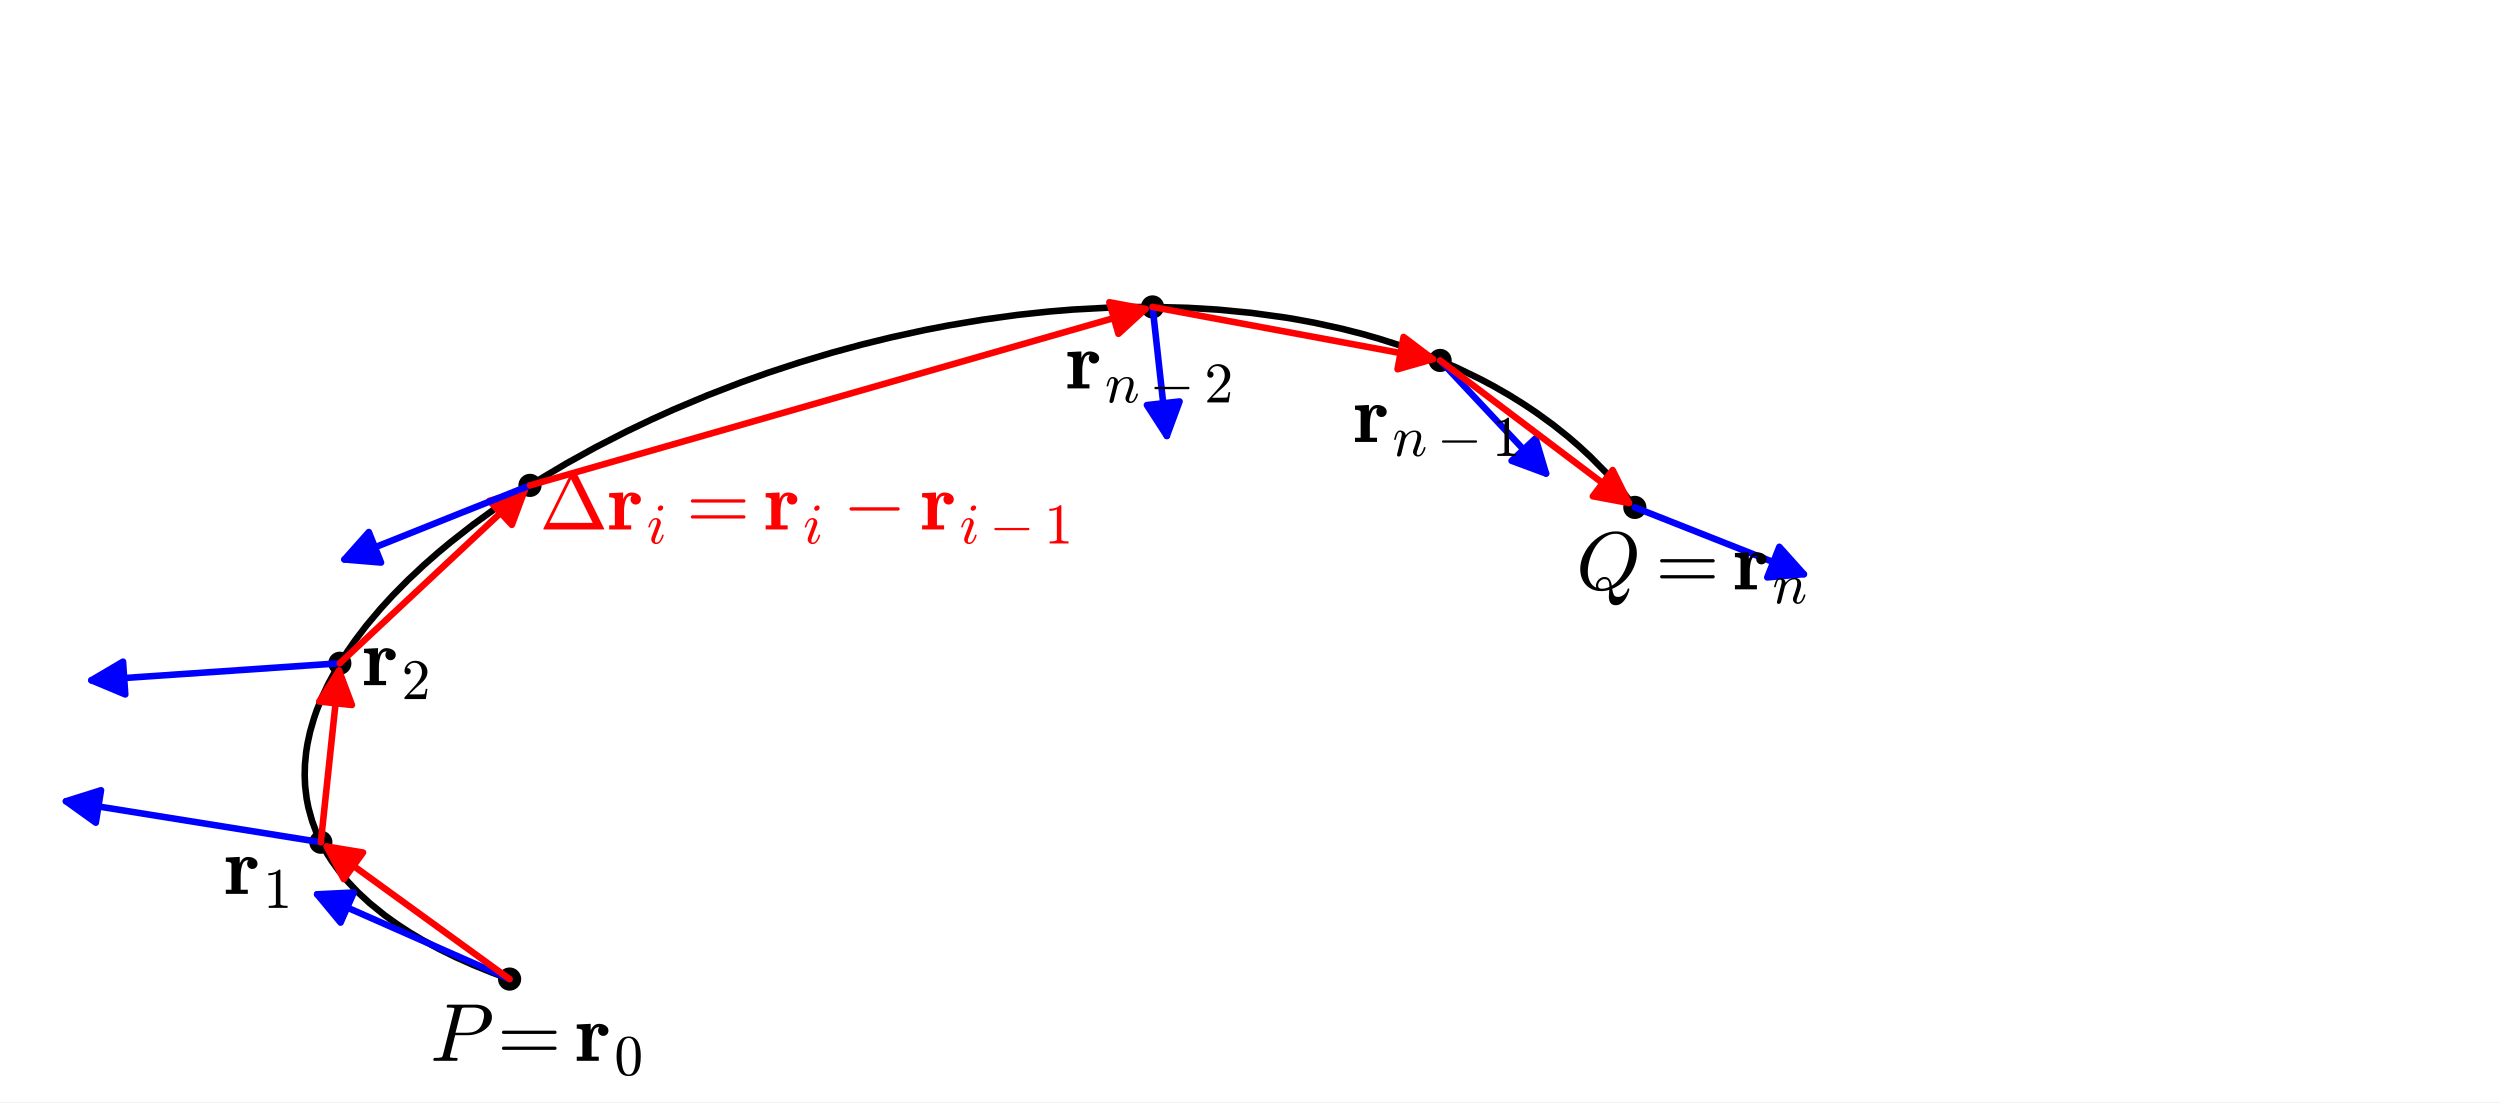
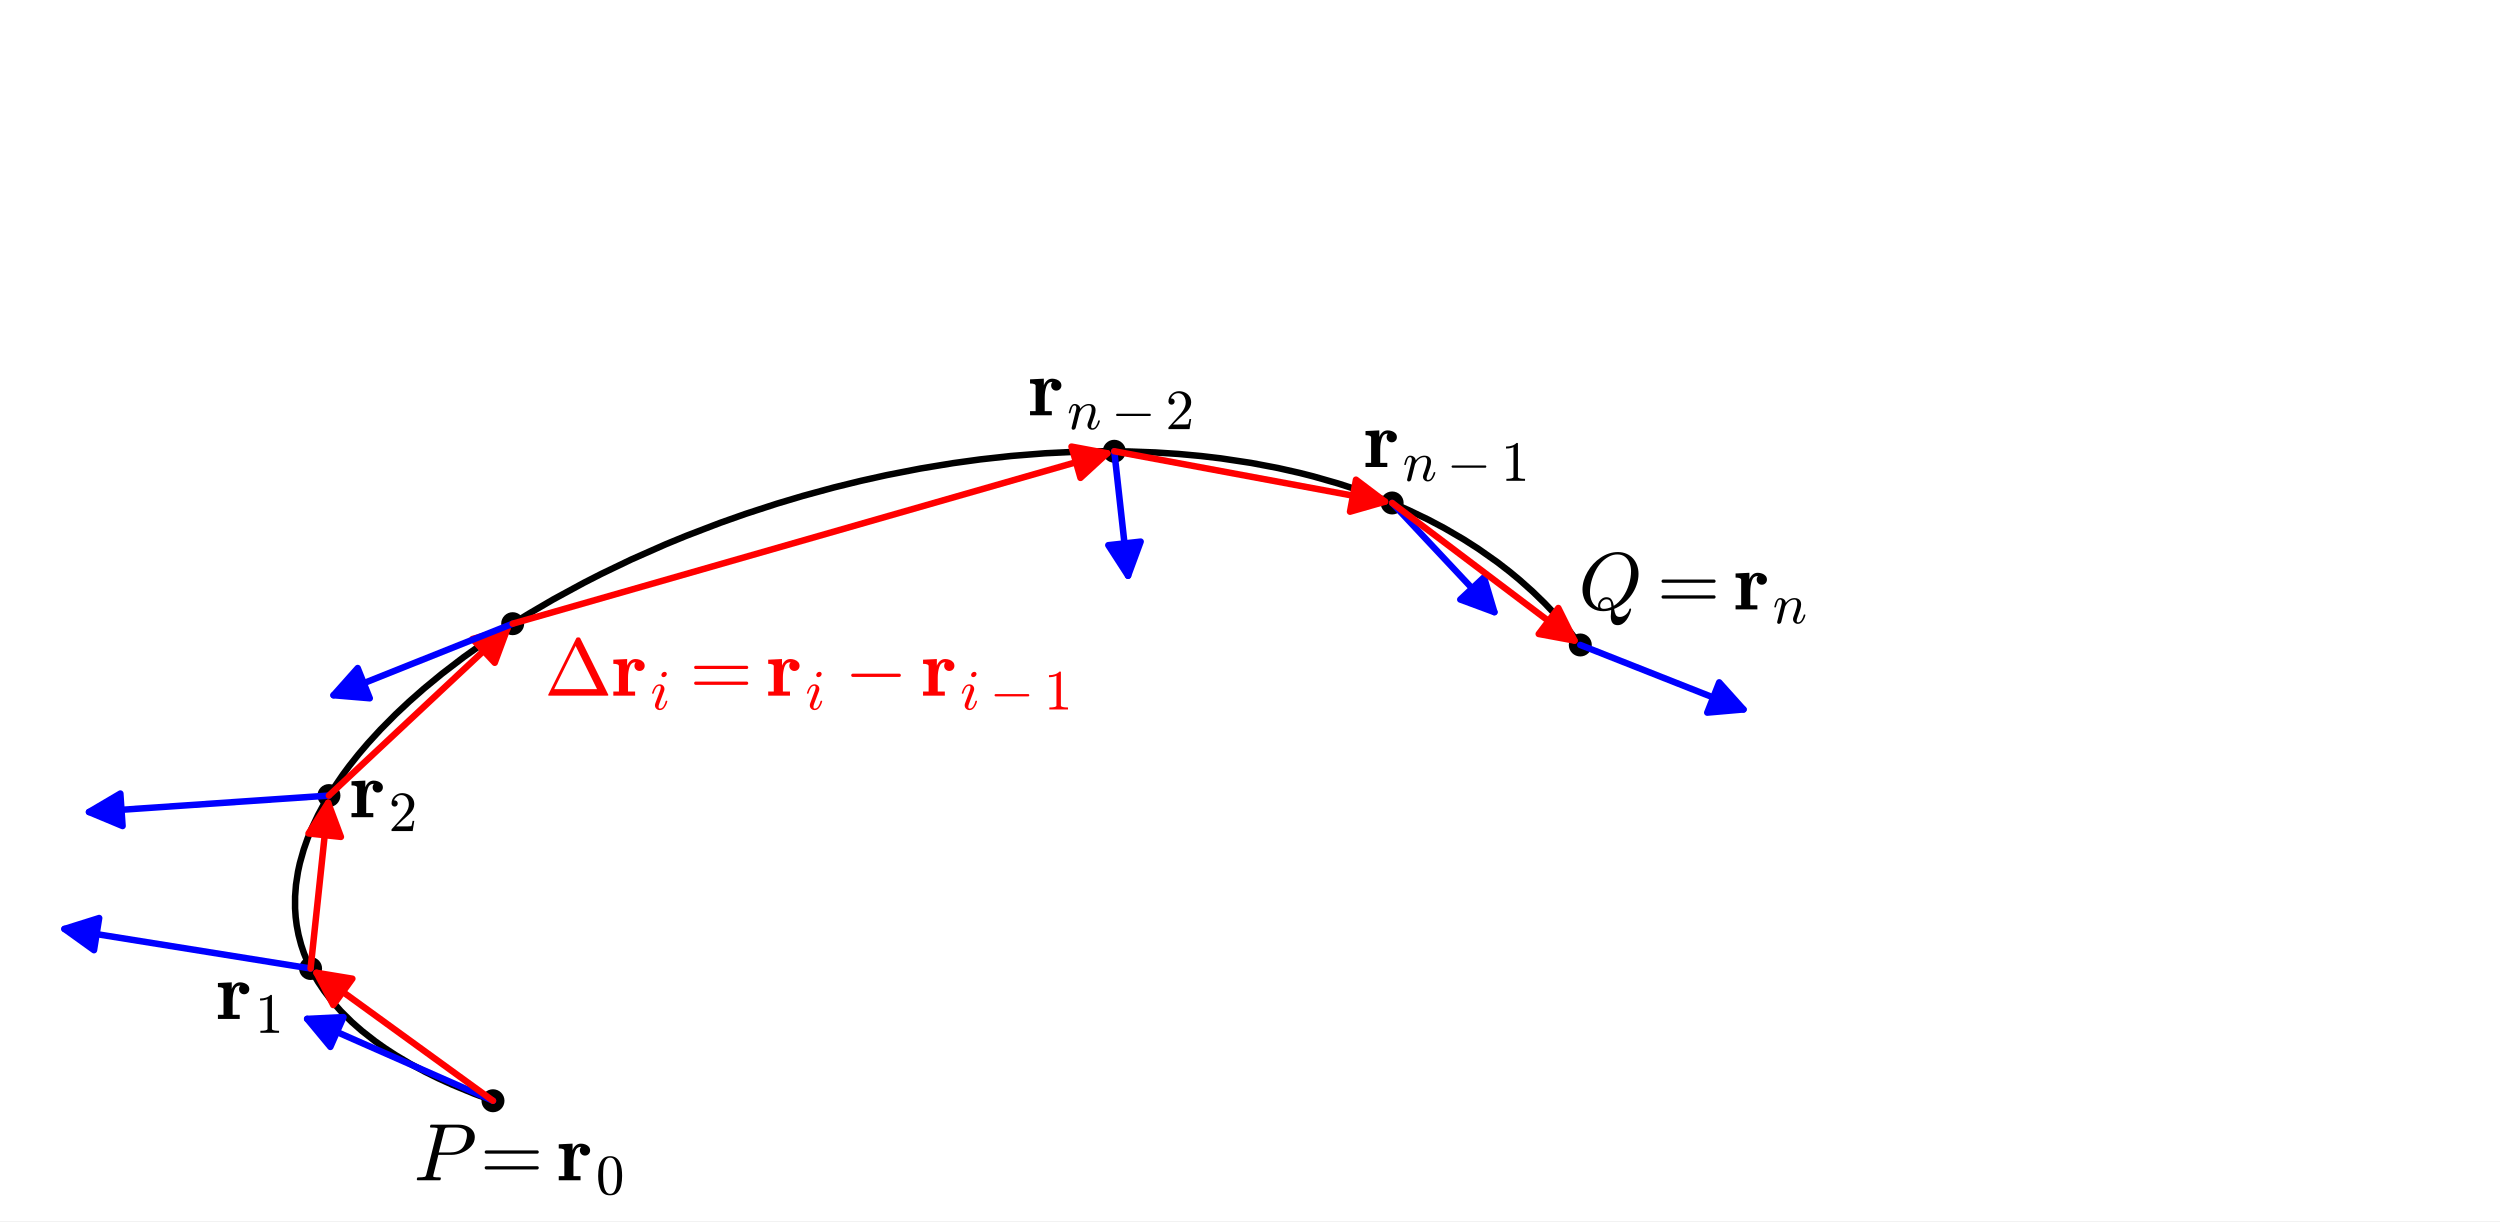
- <svg xmlns="http://www.w3.org/2000/svg" xmlns:xlink="http://www.w3.org/1999/xlink" width="760.666pt" height="335.34pt" viewBox="0 0 760.666 335.34" version="1.1">
+ <svg xmlns="http://www.w3.org/2000/svg" xmlns:xlink="http://www.w3.org/1999/xlink" width="768.497pt" height="375.378pt" viewBox="0 0 768.497 375.378" version="1.1">
  <defs>
    <style type="text/css">*{stroke-linejoin: round; stroke-linecap: butt}</style>
  </defs>
  <g id="figure_1">
    <g id="patch_1">
-       <path d="M 0 335.34  L 760.666 335.34  L 760.666 0  L 0 0  z " style="fill: #ffffff" />
+       <path d="M 0 375.378  L 768.497 375.378  L 768.497 0  L 0 0  z " style="fill: #ffffff" />
    </g>
    <g id="axes_1">
      <g id="patch_2">
-         <path d="M 7.2 320.495  L 561.6 320.495  L 561.6 88.933  L 7.2 88.933  z " style="fill: #ffffff" />
+         <path d="M 7.2 360.782  L 548.434 360.782  L 548.434 116.305  L 7.2 116.305  z " style="fill: #ffffff" />
      </g>
      <g id="PathCollection_1">
-         <path d="M 155.054 301.435  C 155.992 301.435 156.891 301.063 157.554 300.4  C 158.217 299.737 158.589 298.837 158.589 297.9  C 158.589 296.962 158.217 296.063 157.554 295.4  C 156.891 294.737 155.992 294.364 155.054 294.364  C 154.116 294.364 153.217 294.737 152.554 295.4  C 151.891 296.063 151.518 296.962 151.518 297.9  C 151.518 298.837 151.891 299.737 152.554 300.4  C 153.217 301.063 154.116 301.435 155.054 301.435  z " clip-path="url(#p4ea8113434)" />
+         <path d="M 151.543 341.904  C 152.48 341.904 153.38 341.532 154.043 340.869  C 154.706 340.206 155.078 339.307 155.078 338.369  C 155.078 337.431 154.706 336.532 154.043 335.869  C 153.38 335.206 152.48 334.833 151.543 334.833  C 150.605 334.833 149.706 335.206 149.043 335.869  C 148.38 336.532 148.007 337.431 148.007 338.369  C 148.007 339.307 148.38 340.206 149.043 340.869  C 149.706 341.532 150.605 341.904 151.543 341.904  z " clip-path="url(#p5e99ff3524)" />
      </g>
      <g id="PathCollection_2">
-         <path d="M 97.617 259.792  C 98.555 259.792 99.454 259.42 100.117 258.757  C 100.78 258.094 101.153 257.194 101.153 256.257  C 101.153 255.319 100.78 254.42 100.117 253.757  C 99.454 253.094 98.555 252.721 97.617 252.721  C 96.68 252.721 95.78 253.094 95.117 253.757  C 94.454 254.42 94.082 255.319 94.082 256.257  C 94.082 257.194 94.454 258.094 95.117 258.757  C 95.78 259.42 96.68 259.792 97.617 259.792  z " clip-path="url(#p4ea8113434)" />
+         <path d="M 95.47 301.25  C 96.408 301.25 97.307 300.878 97.97 300.215  C 98.633 299.552 99.006 298.652 99.006 297.715  C 99.006 296.777 98.633 295.878 97.97 295.215  C 97.307 294.552 96.408 294.179 95.47 294.179  C 94.533 294.179 93.633 294.552 92.97 295.215  C 92.307 295.878 91.935 296.777 91.935 297.715  C 91.935 298.652 92.307 299.552 92.97 300.215  C 93.633 300.878 94.533 301.25 95.47 301.25  z " clip-path="url(#p5e99ff3524)" />
      </g>
      <g id="PathCollection_3">
-         <path d="M 103.396 205.342  C 104.334 205.342 105.233 204.969 105.896 204.306  C 106.559 203.643 106.932 202.744 106.932 201.806  C 106.932 200.868 106.559 199.969 105.896 199.306  C 105.233 198.643 104.334 198.27 103.396 198.27  C 102.459 198.27 101.559 198.643 100.896 199.306  C 100.233 199.969 99.861 200.868 99.861 201.806  C 99.861 202.744 100.233 203.643 100.896 204.306  C 101.559 204.969 102.459 205.342 103.396 205.342  z " clip-path="url(#p4ea8113434)" />
+         <path d="M 101.112 248.093  C 102.049 248.093 102.949 247.72 103.612 247.057  C 104.275 246.394 104.647 245.495 104.647 244.557  C 104.647 243.62 104.275 242.72 103.612 242.057  C 102.949 241.394 102.049 241.022 101.112 241.022  C 100.174 241.022 99.275 241.394 98.612 242.057  C 97.949 242.72 97.576 243.62 97.576 244.557  C 97.576 245.495 97.949 246.394 98.612 247.057  C 99.275 247.72 100.174 248.093 101.112 248.093  z " clip-path="url(#p5e99ff3524)" />
      </g>
      <g id="PathCollection_4">
-         <path d="M 161.259 151.221  C 162.197 151.221 163.096 150.848 163.759 150.185  C 164.422 149.522 164.795 148.623 164.795 147.685  C 164.795 146.748 164.422 145.848 163.759 145.185  C 163.096 144.522 162.197 144.15 161.259 144.15  C 160.322 144.15 159.422 144.522 158.759 145.185  C 158.096 145.848 157.724 146.748 157.724 147.685  C 157.724 148.623 158.096 149.522 158.759 150.185  C 159.422 150.848 160.322 151.221 161.259 151.221  z " clip-path="url(#p4ea8113434)" />
+         <path d="M 157.601 195.257  C 158.539 195.257 159.438 194.885 160.101 194.222  C 160.764 193.559 161.136 192.659 161.136 191.722  C 161.136 190.784 160.764 189.885 160.101 189.222  C 159.438 188.559 158.539 188.186 157.601 188.186  C 156.663 188.186 155.764 188.559 155.101 189.222  C 154.438 189.885 154.065 190.784 154.065 191.722  C 154.065 192.659 154.438 193.559 155.101 194.222  C 155.764 194.885 156.663 195.257 157.601 195.257  z " clip-path="url(#p5e99ff3524)" />
      </g>
      <g id="PathCollection_5">
-         <path d="M 350.681 96.927  C 351.619 96.927 352.518 96.555 353.181 95.892  C 353.844 95.229 354.217 94.33 354.217 93.392  C 354.217 92.454 353.844 91.555 353.181 90.892  C 352.518 90.229 351.619 89.856 350.681 89.856  C 349.743 89.856 348.844 90.229 348.181 90.892  C 347.518 91.555 347.145 92.454 347.145 93.392  C 347.145 94.33 347.518 95.229 348.181 95.892  C 348.844 96.555 349.743 96.927 350.681 96.927  z " clip-path="url(#p4ea8113434)" />
+         <path d="M 342.524 142.253  C 343.462 142.253 344.361 141.881 345.024 141.218  C 345.687 140.555 346.06 139.656 346.06 138.718  C 346.06 137.78 345.687 136.881 345.024 136.218  C 344.361 135.555 343.462 135.182 342.524 135.182  C 341.586 135.182 340.687 135.555 340.024 136.218  C 339.361 136.881 338.989 137.78 338.989 138.718  C 338.989 139.656 339.361 140.555 340.024 141.218  C 340.687 141.881 341.586 142.253 342.524 142.253  z " clip-path="url(#p5e99ff3524)" />
      </g>
      <g id="PathCollection_6">
-         <path d="M 438.176 113.208  C 439.113 113.208 440.013 112.835 440.676 112.172  C 441.339 111.509 441.711 110.61 441.711 109.672  C 441.711 108.734 441.339 107.835 440.676 107.172  C 440.013 106.509 439.113 106.137 438.176 106.137  C 437.238 106.137 436.339 106.509 435.676 107.172  C 435.013 107.835 434.64 108.734 434.64 109.672  C 434.64 110.61 435.013 111.509 435.676 112.172  C 436.339 112.835 437.238 113.208 438.176 113.208  z " clip-path="url(#p4ea8113434)" />
+         <path d="M 427.941 158.147  C 428.878 158.147 429.778 157.774 430.441 157.111  C 431.104 156.448 431.476 155.549 431.476 154.611  C 431.476 153.674 431.104 152.774 430.441 152.111  C 429.778 151.448 428.878 151.076 427.941 151.076  C 427.003 151.076 426.104 151.448 425.441 152.111  C 424.778 152.774 424.405 153.674 424.405 154.611  C 424.405 155.549 424.778 156.448 425.441 157.111  C 426.104 157.774 427.003 158.147 427.941 158.147  z " clip-path="url(#p5e99ff3524)" />
      </g>
      <g id="PathCollection_7">
-         <path d="M 497.425 157.921  C 498.363 157.921 499.262 157.549 499.925 156.886  C 500.588 156.223 500.961 155.323 500.961 154.386  C 500.961 153.448 500.588 152.549 499.925 151.886  C 499.262 151.223 498.363 150.85 497.425 150.85  C 496.488 150.85 495.588 151.223 494.925 151.886  C 494.262 152.549 493.89 153.448 493.89 154.386  C 493.89 155.323 494.262 156.223 494.925 156.886  C 495.588 157.549 496.488 157.921 497.425 157.921  z " clip-path="url(#p4ea8113434)" />
+         <path d="M 485.783 201.799  C 486.721 201.799 487.62 201.426 488.283 200.763  C 488.946 200.1 489.319 199.201 489.319 198.263  C 489.319 197.325 488.946 196.426 488.283 195.763  C 487.62 195.1 486.721 194.727 485.783 194.727  C 484.846 194.727 483.946 195.1 483.283 195.763  C 482.62 196.426 482.248 197.325 482.248 198.263  C 482.248 199.201 482.62 200.1 483.283 200.763  C 483.946 201.426 484.846 201.799 485.783 201.799  z " clip-path="url(#p5e99ff3524)" />
      </g>
      <g id="matplotlib.axis_1" />
      <g id="matplotlib.axis_2" />
      <g id="line2d_1">
-         <path d="M 497.425 154.386  L 494.351 150.378  L 491.26 146.685  L 488.533 143.664  L 483.822 138.889  L 480.45 135.767  L 477.075 132.857  L 472.57 129.266  L 467.405 125.512  L 463.699 123.029  L 459.156 120.201  L 454.467 117.509  L 450.584 115.438  L 443.278 111.896  L 437.745 109.493  L 430.968 106.846  L 426.101 105.131  L 419.432 103.013  L 414.739 101.675  L 408.538 100.086  L 399.841 98.181  L 393.712 97.051  L 391.221 96.639  L 380.649 95.184  L 370.42 94.201  L 361.359 93.658  L 351.088 93.395  L 344.529 93.414  L 337.722 93.584  L 326.456 94.187  L 319.19 94.785  L 309.7 95.804  L 298.894 97.289  L 288.67 99.005  L 281.356 100.418  L 271.081 102.661  L 262.168 104.852  L 253.201 107.289  L 243.474 110.199  L 233.784 113.38  L 225.477 116.338  L 215.35 120.244  L 205.042 124.575  L 198.308 127.608  L 190.63 131.276  L 181.237 136.089  L 172.343 141.005  L 163.411 146.337  L 157.228 150.285  L 150.743 154.684  L 143.85 159.686  L 137.074 164.987  L 133.109 168.293  L 129.056 171.854  L 124.095 176.504  L 119.53 181.123  L 115.872 185.114  L 111.507 190.301  L 108.051 194.836  L 105.394 198.667  L 102.397 203.481  L 99.916 208.031  L 97.994 212.099  L 96.397 216.055  L 95.536 218.535  L 94.358 222.616  L 93.567 226.25  L 93.161 228.797  L 92.79 232.594  L 92.704 235.914  L 92.837 239.091  L 93.299 242.977  L 93.832 245.719  L 94.966 249.819  L 96.322 253.444  L 97.8 256.617  L 99.694 260.002  L 101.01 262.053  L 103.075 264.916  L 105.858 268.278  L 108.792 271.378  L 112.454 274.776  L 117.012 278.467  L 120.842 281.215  L 124.54 283.626  L 128.322 285.886  L 133.523 288.71  L 138.707 291.251  L 143.941 293.583  L 149.648 295.898  L 155.054 297.9  L 155.054 297.9  " clip-path="url(#p4ea8113434)" style="fill: none; stroke: #000000; stroke-width: 2; stroke-linecap: square" />
+         <path d="M 485.783 198.263  L 481.923 193.293  L 478.12 188.9  L 474.803 185.402  L 471.163 181.867  L 467.054 178.205  L 464.09 175.752  L 460.263 172.794  L 454.363 168.64  L 449.904 165.788  L 444.103 162.405  L 439.052 159.729  L 432.948 156.795  L 428.164 154.705  L 421.464 152.059  L 416.64 150.343  L 411.29 148.61  L 403.657 146.427  L 399.552 145.385  L 392.869 143.873  L 384.621 142.305  L 375.315 140.903  L 369.19 140.18  L 362.203 139.539  L 355.19 139.085  L 347.118 138.785  L 339.114 138.715  L 330.81 138.873  L 321.293 139.332  L 310.874 140.163  L 301.35 141.217  L 292.939 142.375  L 282.953 144.022  L 272.537 146.054  L 264.625 147.811  L 256.354 149.843  L 246.761 152.455  L 238.768 154.843  L 229.182 157.965  L 221.297 160.75  L 210.838 164.76  L 204.667 167.3  L 194.095 171.971  L 184.895 176.386  L 179.43 179.174  L 170.044 184.276  L 162.521 188.677  L 157.511 191.779  L 149.68 196.932  L 142.455 202.06  L 135.802 207.155  L 130.336 211.655  L 125.816 215.63  L 121.635 219.55  L 116.965 224.258  L 113.123 228.452  L 110.204 231.878  L 107.369 235.452  L 105.41 238.095  L 102.334 242.608  L 99.632 247.068  L 97.788 250.49  L 95.908 254.446  L 94.551 257.743  L 93.353 261.153  L 92.177 265.324  L 91.605 267.947  L 90.989 271.956  L 90.711 275.545  L 90.705 279.231  L 90.887 281.921  L 91.212 284.484  L 91.762 287.369  L 92.574 290.455  L 93.44 293.036  L 94.649 295.985  L 96.353 299.397  L 97.812 301.881  L 99.672 304.652  L 101.915 307.576  L 104.73 310.781  L 108.196 314.218  L 111.217 316.869  L 115.296 320.063  L 118.177 322.104  L 121.56 324.314  L 126.112 327.02  L 130.669 329.472  L 134.64 331.434  L 139.009 333.427  L 145.812 336.239  L 151.543 338.369  L 151.543 338.369  " clip-path="url(#p5e99ff3524)" style="fill: none; stroke: #000000; stroke-width: 2; stroke-linecap: square" />
      </g>
      <g id="patch_3">
-         <path d="M 155.054 297.9  Q 124.749 284.551 96.49 272.104  " clip-path="url(#p4ea8113434)" style="fill: none; stroke: #0000ff; stroke-width: 2; stroke-linecap: round" />
-         <path d="M 103.626 280.71  L 96.49 272.104  L 107.657 271.559  L 103.626 280.71  z " clip-path="url(#p4ea8113434)" style="fill: #0000ff; stroke: #0000ff; stroke-width: 2; stroke-linecap: round" />
+         <path d="M 151.543 338.369  Q 121.957 325.337 94.418 313.207  " clip-path="url(#p5e99ff3524)" style="fill: none; stroke: #0000ff; stroke-width: 2; stroke-linecap: round" />
+         <path d="M 101.554 321.814  L 94.418 313.207  L 105.585 312.662  L 101.554 321.814  z " clip-path="url(#p5e99ff3524)" style="fill: #0000ff; stroke: #0000ff; stroke-width: 2; stroke-linecap: round" />
      </g>
      <g id="patch_4">
-         <path d="M 155.054 297.9  Q 126.336 277.078 99.428 257.569  " clip-path="url(#p4ea8113434)" style="fill: none; stroke: #ff0000; stroke-width: 2; stroke-linecap: round" />
-         <path d="M 104.589 267.487  L 99.428 257.569  L 110.459 259.391  L 104.589 267.487  z " clip-path="url(#p4ea8113434)" style="fill: #ff0000; stroke: #ff0000; stroke-width: 2; stroke-linecap: round" />
+         <path d="M 151.543 338.369  Q 123.506 318.042 97.281 299.027  " clip-path="url(#p5e99ff3524)" style="fill: none; stroke: #ff0000; stroke-width: 2; stroke-linecap: round" />
+         <path d="M 102.442 308.945  L 97.281 299.027  L 108.311 300.849  L 102.442 308.945  z " clip-path="url(#p5e99ff3524)" style="fill: #ff0000; stroke: #ff0000; stroke-width: 2; stroke-linecap: round" />
      </g>
      <g id="patch_5">
-         <path d="M 97.617 256.257  Q 57.739 249.848 20.069 243.795  " clip-path="url(#p4ea8113434)" style="fill: none; stroke: #0000ff; stroke-width: 2; stroke-linecap: round" />
-         <path d="M 29.149 250.318  L 20.069 243.795  L 30.736 240.445  L 29.149 250.318  z " clip-path="url(#p4ea8113434)" style="fill: #0000ff; stroke: #0000ff; stroke-width: 2; stroke-linecap: round" />
+         <path d="M 95.47 297.715  Q 56.539 291.459 19.816 285.558  " clip-path="url(#p5e99ff3524)" style="fill: none; stroke: #0000ff; stroke-width: 2; stroke-linecap: round" />
+         <path d="M 28.896 292.081  L 19.816 285.558  L 30.483 282.207  L 28.896 292.081  z " clip-path="url(#p5e99ff3524)" style="fill: #0000ff; stroke: #0000ff; stroke-width: 2; stroke-linecap: round" />
      </g>
      <g id="patch_6">
-         <path d="M 97.617 256.257  Q 100.507 229.031 103.16 204.03  " clip-path="url(#p4ea8113434)" style="fill: none; stroke: #ff0000; stroke-width: 2; stroke-linecap: round" />
-         <path d="M 97.133 213.446  L 103.16 204.03  L 107.077 214.501  L 97.133 213.446  z " clip-path="url(#p4ea8113434)" style="fill: #ff0000; stroke: #ff0000; stroke-width: 2; stroke-linecap: round" />
+         <path d="M 95.47 297.715  Q 98.291 271.136 100.876 246.781  " clip-path="url(#p5e99ff3524)" style="fill: none; stroke: #ff0000; stroke-width: 2; stroke-linecap: round" />
+         <path d="M 94.848 256.197  L 100.876 246.781  L 104.793 257.253  L 94.848 256.197  z " clip-path="url(#p5e99ff3524)" style="fill: #ff0000; stroke: #ff0000; stroke-width: 2; stroke-linecap: round" />
      </g>
      <g id="patch_7">
-         <path d="M 103.396 201.806  Q 64.481 204.473 27.797 206.987  " clip-path="url(#p4ea8113434)" style="fill: none; stroke: #0000ff; stroke-width: 2; stroke-linecap: round" />
-         <path d="M 38.116 211.292  L 27.797 206.987  L 37.432 201.315  L 38.116 211.292  z " clip-path="url(#p4ea8113434)" style="fill: #0000ff; stroke: #0000ff; stroke-width: 2; stroke-linecap: round" />
+         <path d="M 101.112 244.557  Q 63.121 247.161 27.361 249.612  " clip-path="url(#p5e99ff3524)" style="fill: none; stroke: #0000ff; stroke-width: 2; stroke-linecap: round" />
+         <path d="M 37.68 253.916  L 27.361 249.612  L 36.996 243.94  L 37.68 253.916  z " clip-path="url(#p5e99ff3524)" style="fill: #0000ff; stroke: #0000ff; stroke-width: 2; stroke-linecap: round" />
      </g>
      <g id="patch_8">
-         <path d="M 103.396 201.806  Q 132.328 174.746 159.626 149.213  " clip-path="url(#p4ea8113434)" style="fill: none; stroke: #ff0000; stroke-width: 2; stroke-linecap: round" />
-         <path d="M 148.908 152.392  L 159.626 149.213  L 155.739 159.695  L 148.908 152.392  z " clip-path="url(#p4ea8113434)" style="fill: #ff0000; stroke: #ff0000; stroke-width: 2; stroke-linecap: round" />
+         <path d="M 101.112 244.557  Q 129.356 218.14 155.968 193.249  " clip-path="url(#p5e99ff3524)" style="fill: none; stroke: #ff0000; stroke-width: 2; stroke-linecap: round" />
+         <path d="M 145.249 196.429  L 155.968 193.249  L 152.08 203.732  L 145.249 196.429  z " clip-path="url(#p5e99ff3524)" style="fill: #ff0000; stroke: #ff0000; stroke-width: 2; stroke-linecap: round" />
      </g>
      <g id="patch_9">
-         <path d="M 161.259 147.685  Q 131.989 159.372 104.794 170.23  " clip-path="url(#p4ea8113434)" style="fill: none; stroke: #0000ff; stroke-width: 2; stroke-linecap: round" />
-         <path d="M 115.935 171.166  L 104.794 170.23  L 112.227 161.879  L 115.935 171.166  z " clip-path="url(#p4ea8113434)" style="fill: #0000ff; stroke: #0000ff; stroke-width: 2; stroke-linecap: round" />
+         <path d="M 157.601 191.722  Q 129.025 203.131 102.526 213.712  " clip-path="url(#p5e99ff3524)" style="fill: none; stroke: #0000ff; stroke-width: 2; stroke-linecap: round" />
+         <path d="M 113.667 214.647  L 102.526 213.712  L 109.959 205.36  L 113.667 214.647  z " clip-path="url(#p5e99ff3524)" style="fill: #0000ff; stroke: #0000ff; stroke-width: 2; stroke-linecap: round" />
      </g>
      <g id="patch_10">
-         <path d="M 161.259 147.685  Q 255.97 120.539 348.531 94.008  " clip-path="url(#p4ea8113434)" style="fill: none; stroke: #ff0000; stroke-width: 2; stroke-linecap: round" />
-         <path d="M 337.541 91.957  L 348.531 94.008  L 340.296 101.57  L 337.541 91.957  z " clip-path="url(#p4ea8113434)" style="fill: #ff0000; stroke: #ff0000; stroke-width: 2; stroke-linecap: round" />
+         <path d="M 157.601 191.722  Q 250.062 165.22 340.375 139.334  " clip-path="url(#p5e99ff3524)" style="fill: none; stroke: #ff0000; stroke-width: 2; stroke-linecap: round" />
+         <path d="M 329.384 137.283  L 340.375 139.334  L 332.139 146.896  L 329.384 137.283  z " clip-path="url(#p5e99ff3524)" style="fill: #ff0000; stroke: #ff0000; stroke-width: 2; stroke-linecap: round" />
      </g>
      <g id="patch_11">
-         <path d="M 350.681 93.392  Q 352.98 114.128 355.033 132.641  " clip-path="url(#p4ea8113434)" style="fill: none; stroke: #0000ff; stroke-width: 2; stroke-linecap: round" />
-         <path d="M 358.901 122.151  L 355.033 132.641  L 348.962 123.253  L 358.901 122.151  z " clip-path="url(#p4ea8113434)" style="fill: #0000ff; stroke: #0000ff; stroke-width: 2; stroke-linecap: round" />
+         <path d="M 342.524 138.718  Q 344.769 158.961 346.767 176.982  " clip-path="url(#p5e99ff3524)" style="fill: none; stroke: #0000ff; stroke-width: 2; stroke-linecap: round" />
+         <path d="M 350.634 166.492  L 346.767 176.982  L 340.695 167.594  L 350.634 166.492  z " clip-path="url(#p5e99ff3524)" style="fill: #0000ff; stroke: #0000ff; stroke-width: 2; stroke-linecap: round" />
      </g>
      <g id="patch_12">
-         <path d="M 350.681 93.392  Q 394.428 101.532 435.977 109.263  " clip-path="url(#p4ea8113434)" style="fill: none; stroke: #ff0000; stroke-width: 2; stroke-linecap: round" />
-         <path d="M 427.061 102.518  L 435.977 109.263  L 425.231 112.349  L 427.061 102.518  z " clip-path="url(#p4ea8113434)" style="fill: #ff0000; stroke: #ff0000; stroke-width: 2; stroke-linecap: round" />
+         <path d="M 342.524 138.718  Q 385.232 146.665 425.742 154.202  " clip-path="url(#p5e99ff3524)" style="fill: none; stroke: #ff0000; stroke-width: 2; stroke-linecap: round" />
+         <path d="M 416.826 147.457  L 425.742 154.202  L 414.997 157.289  L 416.826 147.457  z " clip-path="url(#p5e99ff3524)" style="fill: #ff0000; stroke: #ff0000; stroke-width: 2; stroke-linecap: round" />
      </g>
      <g id="patch_13">
-         <path d="M 438.176 109.672  Q 455.057 127.695 470.41 144.085  " clip-path="url(#p4ea8113434)" style="fill: none; stroke: #0000ff; stroke-width: 2; stroke-linecap: round" />
-         <path d="M 467.223 133.369  L 470.41 144.085  L 459.925 140.205  L 467.223 133.369  z " clip-path="url(#p4ea8113434)" style="fill: #0000ff; stroke: #0000ff; stroke-width: 2; stroke-linecap: round" />
+         <path d="M 427.941 154.611  Q 444.422 172.206 459.374 188.169  " clip-path="url(#p5e99ff3524)" style="fill: none; stroke: #0000ff; stroke-width: 2; stroke-linecap: round" />
+         <path d="M 456.187 177.452  L 459.374 188.169  L 448.888 184.288  L 456.187 177.452  z " clip-path="url(#p5e99ff3524)" style="fill: #0000ff; stroke: #0000ff; stroke-width: 2; stroke-linecap: round" />
      </g>
      <g id="patch_14">
-         <path d="M 438.176 109.672  Q 467.8 132.029 495.64 153.039  " clip-path="url(#p4ea8113434)" style="fill: none; stroke: #ff0000; stroke-width: 2; stroke-linecap: round" />
-         <path d="M 490.67 143.024  L 495.64 153.039  L 484.646 151.006  L 490.67 143.024  z " clip-path="url(#p4ea8113434)" style="fill: #ff0000; stroke: #ff0000; stroke-width: 2; stroke-linecap: round" />
+         <path d="M 427.941 154.611  Q 456.862 176.437 483.998 196.916  " clip-path="url(#p5e99ff3524)" style="fill: none; stroke: #ff0000; stroke-width: 2; stroke-linecap: round" />
+         <path d="M 479.028 186.901  L 483.998 196.916  L 473.004 194.883  L 479.028 186.901  z " clip-path="url(#p5e99ff3524)" style="fill: #ff0000; stroke: #ff0000; stroke-width: 2; stroke-linecap: round" />
      </g>
      <g id="patch_15">
-         <path d="M 497.425 154.386  Q 524.182 164.956 548.859 174.705  " clip-path="url(#p4ea8113434)" style="fill: none; stroke: #0000ff; stroke-width: 2; stroke-linecap: round" />
-         <path d="M 541.395 166.38  L 548.859 174.705  L 537.721 175.681  L 541.395 166.38  z " clip-path="url(#p4ea8113434)" style="fill: #0000ff; stroke: #0000ff; stroke-width: 2; stroke-linecap: round" />
+         <path d="M 485.783 198.263  Q 511.905 208.582 535.946 218.08  " clip-path="url(#p5e99ff3524)" style="fill: none; stroke: #0000ff; stroke-width: 2; stroke-linecap: round" />
+         <path d="M 528.483 209.756  L 535.946 218.08  L 524.808 219.056  L 528.483 209.756  z " clip-path="url(#p5e99ff3524)" style="fill: #0000ff; stroke: #0000ff; stroke-width: 2; stroke-linecap: round" />
      </g>
      <g id="text_1">
-         <g transform="translate(130.875 322.9403) scale(0.25 -0.25)">
+         <g transform="translate(127.1484 362.9788) scale(0.25 -0.25)">
          <defs>
            <path id="Cmmi10-50" d="M 313 0  Q 250 0 250 84  Q 253 100 262 139  Q 272 178 289 201  Q 306 225 331 225  Q 722 225 878 269  Q 959 297 997 441  L 1875 3956  Q 1888 4019 1888 4044  Q 1888 4113 1813 4122  Q 1691 4147 1350 4147  Q 1288 4147 1288 4231  Q 1291 4247 1300 4286  Q 1309 4325 1326 4348  Q 1344 4372 1369 4372  L 3578 4372  Q 3881 4372 4165 4264  Q 4450 4156 4631 3934  Q 4813 3713 4813 3397  Q 4813 2991 4527 2672  Q 4241 2353 3814 2175  Q 3388 1997 2988 1997  L 1947 1997  L 1556 416  Q 1544 353 1544 325  Q 1544 300 1551 283  Q 1559 266 1573 261  Q 1588 256 1619 250  Q 1741 225 2081 225  Q 2144 225 2144 141  Q 2122 50 2109 25  Q 2097 0 2034 0  L 313 0  z M 1978 2188  L 2875 2188  Q 3497 2188 3822 2522  Q 3988 2688 4092 3000  Q 4197 3313 4197 3566  Q 4197 3881 3956 4014  Q 3716 4147 3359 4147  L 2747 4147  Q 2572 4147 2515 4117  Q 2459 4088 2413 3928  L 1978 2188  z " transform="scale(0.015625)" />
            <path id="Cmr10-3d" d="M 481 850  Q 428 850 393 890  Q 359 931 359 978  Q 359 1031 393 1068  Q 428 1106 481 1106  L 4500 1106  Q 4547 1106 4581 1068  Q 4616 1031 4616 978  Q 4616 931 4581 890  Q 4547 850 4500 850  L 481 850  z M 481 2094  Q 428 2094 393 2131  Q 359 2169 359 2222  Q 359 2269 393 2309  Q 428 2350 481 2350  L 4500 2350  Q 4547 2350 4581 2309  Q 4616 2269 4616 2222  Q 4616 2169 4581 2131  Q 4547 2094 4500 2094  L 481 2094  z " transform="scale(0.015625)" />
            <path id="Cmb10-72" d="M 91 0  L 91 325  L 531 325  L 531 2322  Q 531 2503 91 2503  L 91 2828  L 1178 2881  L 1178 2356  Q 1269 2594 1436 2737  Q 1603 2881 1838 2881  Q 2006 2881 2173 2822  Q 2341 2763 2450 2641  Q 2559 2519 2559 2344  Q 2559 2178 2443 2059  Q 2328 1941 2156 1941  Q 1984 1941 1868 2059  Q 1753 2178 1753 2344  Q 1753 2513 1856 2625  L 1838 2625  Q 1488 2625 1367 2248  Q 1247 1872 1247 1416  L 1247 325  L 1806 325  L 1806 0  L 91 0  z " transform="scale(0.015625)" />
            <path id="Cmr10-30" d="M 1600 -141  Q 816 -141 533 504  Q 250 1150 250 2041  Q 250 2597 351 3087  Q 453 3578 754 3920  Q 1056 4263 1600 4263  Q 2022 4263 2290 4056  Q 2559 3850 2700 3523  Q 2841 3197 2892 2823  Q 2944 2450 2944 2041  Q 2944 1491 2842 1011  Q 2741 531 2444 195  Q 2147 -141 1600 -141  z M 1600 25  Q 1956 25 2131 390  Q 2306 756 2347 1200  Q 2388 1644 2388 2144  Q 2388 2625 2347 3031  Q 2306 3438 2132 3767  Q 1959 4097 1600 4097  Q 1238 4097 1063 3765  Q 888 3434 847 3029  Q 806 2625 806 2144  Q 806 1788 823 1472  Q 841 1156 916 820  Q 991 484 1158 254  Q 1325 25 1600 25  z " transform="scale(0.015625)" />
          </defs>
          <use xlink:href="#Cmmi10-50" transform="translate(0 0.6875)" />
          <use xlink:href="#Cmr10-3d" transform="translate(81.76758 0.6875)" />
          <use xlink:href="#Cmb10-72" transform="translate(177.0117 0.6875)" />
          <use xlink:href="#Cmr10-30" transform="translate(224.1516 -16.31875) scale(0.7)" />
        </g>
      </g>
      <g id="text_2">
-         <g transform="translate(68.35021 272.2261) scale(0.25 -0.25)">
+         <g transform="translate(66.63382 313.4689) scale(0.25 -0.25)">
          <defs>
            <path id="Cmr10-31" d="M 594 0  L 594 225  Q 1394 225 1394 428  L 1394 3788  Q 1063 3628 556 3628  L 556 3853  Q 1341 3853 1741 4263  L 1831 4263  Q 1853 4263 1873 4245  Q 1894 4228 1894 4206  L 1894 428  Q 1894 225 2694 225  L 2694 0  L 594 0  z " transform="scale(0.015625)" />
          </defs>
          <use xlink:href="#Cmb10-72" transform="translate(0 0.984375)" />
          <use xlink:href="#Cmr10-31" transform="translate(47.13992 -16.02188) scale(0.7)" />
        </g>
      </g>
      <g id="text_3">
-         <g transform="translate(110.4135 208.7044) scale(0.25 -0.25)">
+         <g transform="translate(107.6982 251.4557) scale(0.25 -0.25)">
          <defs>
            <path id="Cmr10-32" d="M 319 0  L 319 172  Q 319 188 331 206  L 1325 1306  Q 1550 1550 1690 1715  Q 1831 1881 1968 2097  Q 2106 2313 2186 2536  Q 2266 2759 2266 3009  Q 2266 3272 2169 3511  Q 2072 3750 1880 3894  Q 1688 4038 1416 4038  Q 1138 4038 916 3870  Q 694 3703 603 3438  Q 628 3444 672 3444  Q 816 3444 917 3347  Q 1019 3250 1019 3097  Q 1019 2950 917 2848  Q 816 2747 672 2747  Q 522 2747 420 2851  Q 319 2956 319 3097  Q 319 3338 409 3548  Q 500 3759 670 3923  Q 841 4088 1055 4175  Q 1269 4263 1509 4263  Q 1875 4263 2190 4108  Q 2506 3953 2690 3670  Q 2875 3388 2875 3009  Q 2875 2731 2753 2481  Q 2631 2231 2440 2026  Q 2250 1822 1953 1562  Q 1656 1303 1563 1216  L 838 519  L 1453 519  Q 1906 519 2211 526  Q 2516 534 2534 550  Q 2609 631 2688 1141  L 2875 1141  L 2694 0  L 319 0  z " transform="scale(0.015625)" />
          </defs>
          <use xlink:href="#Cmb10-72" transform="translate(0 0.984375)" />
          <use xlink:href="#Cmr10-32" transform="translate(47.13992 -16.02188) scale(0.7)" />
        </g>
      </g>
      <g id="text_4">
-         <g transform="translate(324.431 118.4326) scale(0.25 -0.25)">
+         <g transform="translate(316.274 127.9049) scale(0.25 -0.25)">
          <defs>
            <path id="Cmmi10-6e" d="M 494 109  Q 494 147 500 166  L 978 2075  Q 1025 2253 1025 2388  Q 1025 2663 838 2663  Q 638 2663 541 2423  Q 444 2184 353 1819  Q 353 1800 334 1789  Q 316 1778 300 1778  L 225 1778  Q 203 1778 187 1801  Q 172 1825 172 1844  Q 241 2122 305 2315  Q 369 2509 505 2668  Q 641 2828 844 2828  Q 1084 2828 1268 2676  Q 1453 2525 1453 2291  Q 1644 2541 1900 2684  Q 2156 2828 2444 2828  Q 2672 2828 2837 2750  Q 3003 2672 3095 2514  Q 3188 2356 3188 2138  Q 3188 1875 3070 1503  Q 2953 1131 2778 672  Q 2688 463 2688 288  Q 2688 97 2834 97  Q 3084 97 3251 365  Q 3419 634 3488 941  Q 3500 978 3541 978  L 3616 978  Q 3641 978 3658 962  Q 3675 947 3675 922  Q 3675 916 3669 903  Q 3581 541 3364 234  Q 3147 -72 2822 -72  Q 2597 -72 2437 83  Q 2278 238 2278 459  Q 2278 578 2328 709  Q 2409 919 2514 1209  Q 2619 1500 2686 1765  Q 2753 2031 2753 2234  Q 2753 2413 2679 2538  Q 2606 2663 2431 2663  Q 2197 2663 2000 2559  Q 1803 2456 1656 2286  Q 1509 2116 1388 1881  L 953 141  Q 931 53 854 -9  Q 778 -72 684 -72  Q 606 -72 550 -22  Q 494 28 494 109  z " transform="scale(0.015625)" />
            <path id="Cmsy10-a1" d="M 653 1472  Q 600 1472 565 1512  Q 531 1553 531 1600  Q 531 1647 565 1687  Q 600 1728 653 1728  L 4325 1728  Q 4375 1728 4408 1687  Q 4441 1647 4441 1600  Q 4441 1553 4408 1512  Q 4375 1472 4325 1472  L 653 1472  z " transform="scale(0.015625)" />
          </defs>
          <use xlink:href="#Cmb10-72" transform="translate(0 0.984375)" />
          <use xlink:href="#Cmmi10-6e" transform="translate(47.13992 -16.02188) scale(0.7)" />
          <use xlink:href="#Cmsy10-a1" transform="translate(101.4378 -16.02188) scale(0.7)" />
          <use xlink:href="#Cmr10-32" transform="translate(168.1087 -16.02188) scale(0.7)" />
        </g>
      </g>
      <g id="text_5">
-         <g transform="translate(411.9256 134.7127) scale(0.25 -0.25)">
+         <g transform="translate(419.4022 143.7984) scale(0.25 -0.25)">
          <use xlink:href="#Cmb10-72" transform="translate(0 0.984375)" />
          <use xlink:href="#Cmmi10-6e" transform="translate(47.13992 -16.02188) scale(0.7)" />
          <use xlink:href="#Cmsy10-a1" transform="translate(101.4378 -16.02188) scale(0.7)" />
          <use xlink:href="#Cmr10-31" transform="translate(168.1087 -16.02188) scale(0.7)" />
        </g>
      </g>
      <g id="text_6">
-         <g transform="translate(479.5674 179.4263) scale(0.25 -0.25)">
+         <g transform="translate(485.2061 187.45) scale(0.25 -0.25)">
          <defs>
            <path id="Cmmi10-51" d="M 1947 -141  Q 1466 -141 1094 79  Q 722 300 520 692  Q 319 1084 319 1563  Q 319 2259 714 2950  Q 1109 3641 1756 4077  Q 2403 4513 3109 4513  Q 3475 4513 3778 4381  Q 4081 4250 4290 4017  Q 4500 3784 4614 3471  Q 4728 3159 4728 2791  Q 4728 2366 4581 1936  Q 4434 1506 4171 1136  Q 3909 766 3559 484  Q 3209 203 2809 38  Q 2850 -256 2934 -425  Q 3019 -594 3256 -594  Q 3506 -594 3726 -412  Q 3947 -231 4006 13  Q 4019 72 4078 72  Q 4147 72 4147 -13  Q 4100 -219 4008 -430  Q 3916 -641 3786 -823  Q 3656 -1006 3478 -1123  Q 3300 -1241 3084 -1241  Q 2547 -1241 2547 -550  Q 2547 -509 2562 -332  Q 2578 -156 2578 -44  Q 2269 -141 1947 -141  z M 1709 300  Q 1709 44 1991 44  Q 2275 44 2591 184  L 2591 244  Q 2591 503 2509 648  Q 2428 794 2194 794  Q 2078 794 1964 723  Q 1850 653 1779 539  Q 1709 425 1709 300  z M 1544 288  Q 1544 456 1637 612  Q 1731 769 1881 864  Q 2031 959 2203 959  Q 2481 959 2607 771  Q 2734 584 2778 281  Q 3188 525 3500 978  Q 3813 1431 3977 1973  Q 4141 2516 4141 3003  Q 4141 3356 4023 3656  Q 3906 3956 3664 4140  Q 3422 4325 3066 4325  Q 2722 4325 2403 4156  Q 2084 3988 1813 3706  Q 1550 3434 1342 3032  Q 1134 2631 1021 2193  Q 909 1756 909 1356  Q 909 947 1068 612  Q 1228 278 1569 128  Q 1544 194 1544 288  z " transform="scale(0.015625)" />
          </defs>
          <use xlink:href="#Cmmi10-51" transform="translate(0 0.484375)" />
          <use xlink:href="#Cmr10-3d" transform="translate(96.5625 0.484375)" />
          <use xlink:href="#Cmb10-72" transform="translate(191.8066 0.484375)" />
          <use xlink:href="#Cmmi10-6e" transform="translate(238.9466 -16.52188) scale(0.7)" />
        </g>
      </g>
      <g id="text_7">
-         <g style="fill: #ff0000" transform="translate(164.174 161.208) scale(0.25 -0.25)">
+         <g style="fill: #ff0000" transform="translate(167.3545 213.943) scale(0.25 -0.25)">
          <defs>
            <path id="Cmr10-a2" d="M 347 0  Q 294 0 294 50  Q 297 56 298 59  Q 300 63 300 72  L 2503 4513  Q 2531 4581 2619 4581  L 2706 4581  Q 2794 4581 2822 4513  L 5025 72  Q 5028 66 5029 61  Q 5031 56 5031 50  Q 5031 0 4978 0  L 347 0  z M 769 513  L 4141 513  L 2456 3909  L 769 513  z " transform="scale(0.015625)" />
            <path id="Cmmi10-69" d="M 500 459  Q 500 578 550 709  L 1069 2088  Q 1153 2322 1153 2472  Q 1153 2663 1013 2663  Q 759 2663 595 2402  Q 431 2141 353 1819  Q 341 1778 300 1778  L 225 1778  Q 172 1778 172 1838  L 172 1856  Q 275 2238 487 2533  Q 700 2828 1025 2828  Q 1253 2828 1411 2678  Q 1569 2528 1569 2297  Q 1569 2178 1516 2047  L 997 672  Q 909 459 909 288  Q 909 97 1056 97  Q 1306 97 1473 364  Q 1641 631 1709 941  Q 1722 978 1759 978  L 1838 978  Q 1863 978 1878 961  Q 1894 944 1894 922  Q 1894 916 1888 903  Q 1800 541 1583 234  Q 1366 -72 1044 -72  Q 819 -72 659 83  Q 500 238 500 459  z M 1222 3878  Q 1222 4013 1334 4122  Q 1447 4231 1581 4231  Q 1691 4231 1761 4164  Q 1831 4097 1831 3994  Q 1831 3850 1717 3742  Q 1603 3634 1466 3634  Q 1363 3634 1292 3704  Q 1222 3775 1222 3878  z " transform="scale(0.015625)" />
          </defs>
          <use xlink:href="#Cmr10-a2" transform="translate(0 0.421875)" />
          <use xlink:href="#Cmb10-72" transform="translate(83.30078 0.421875)" />
          <use xlink:href="#Cmmi10-69" transform="translate(130.4407 -16.58438) scale(0.7)" />
          <use xlink:href="#Cmr10-3d" transform="translate(178.4733 0.421875)" />
          <use xlink:href="#Cmb10-72" transform="translate(273.7175 0.421875)" />
          <use xlink:href="#Cmmi10-69" transform="translate(320.8574 -16.58438) scale(0.7)" />
          <use xlink:href="#Cmsy10-a1" transform="translate(368.89 0.421875)" />
          <use xlink:href="#Cmb10-72" transform="translate(464.1341 0.421875)" />
          <use xlink:href="#Cmmi10-69" transform="translate(511.2741 -16.58438) scale(0.7)" />
          <use xlink:href="#Cmsy10-a1" transform="translate(547.6618 -16.58438) scale(0.7)" />
          <use xlink:href="#Cmr10-31" transform="translate(614.3327 -16.58438) scale(0.7)" />
        </g>
      </g>
    </g>
  </g>
  <defs>
-     <clipPath id="p4ea8113434">
-       <rect x="7.2" y="88.933" width="554.4" height="231.562" />
+     <clipPath id="p5e99ff3524">
+       <rect x="7.2" y="116.305" width="541.234" height="244.477" />
    </clipPath>
  </defs>
</svg>
